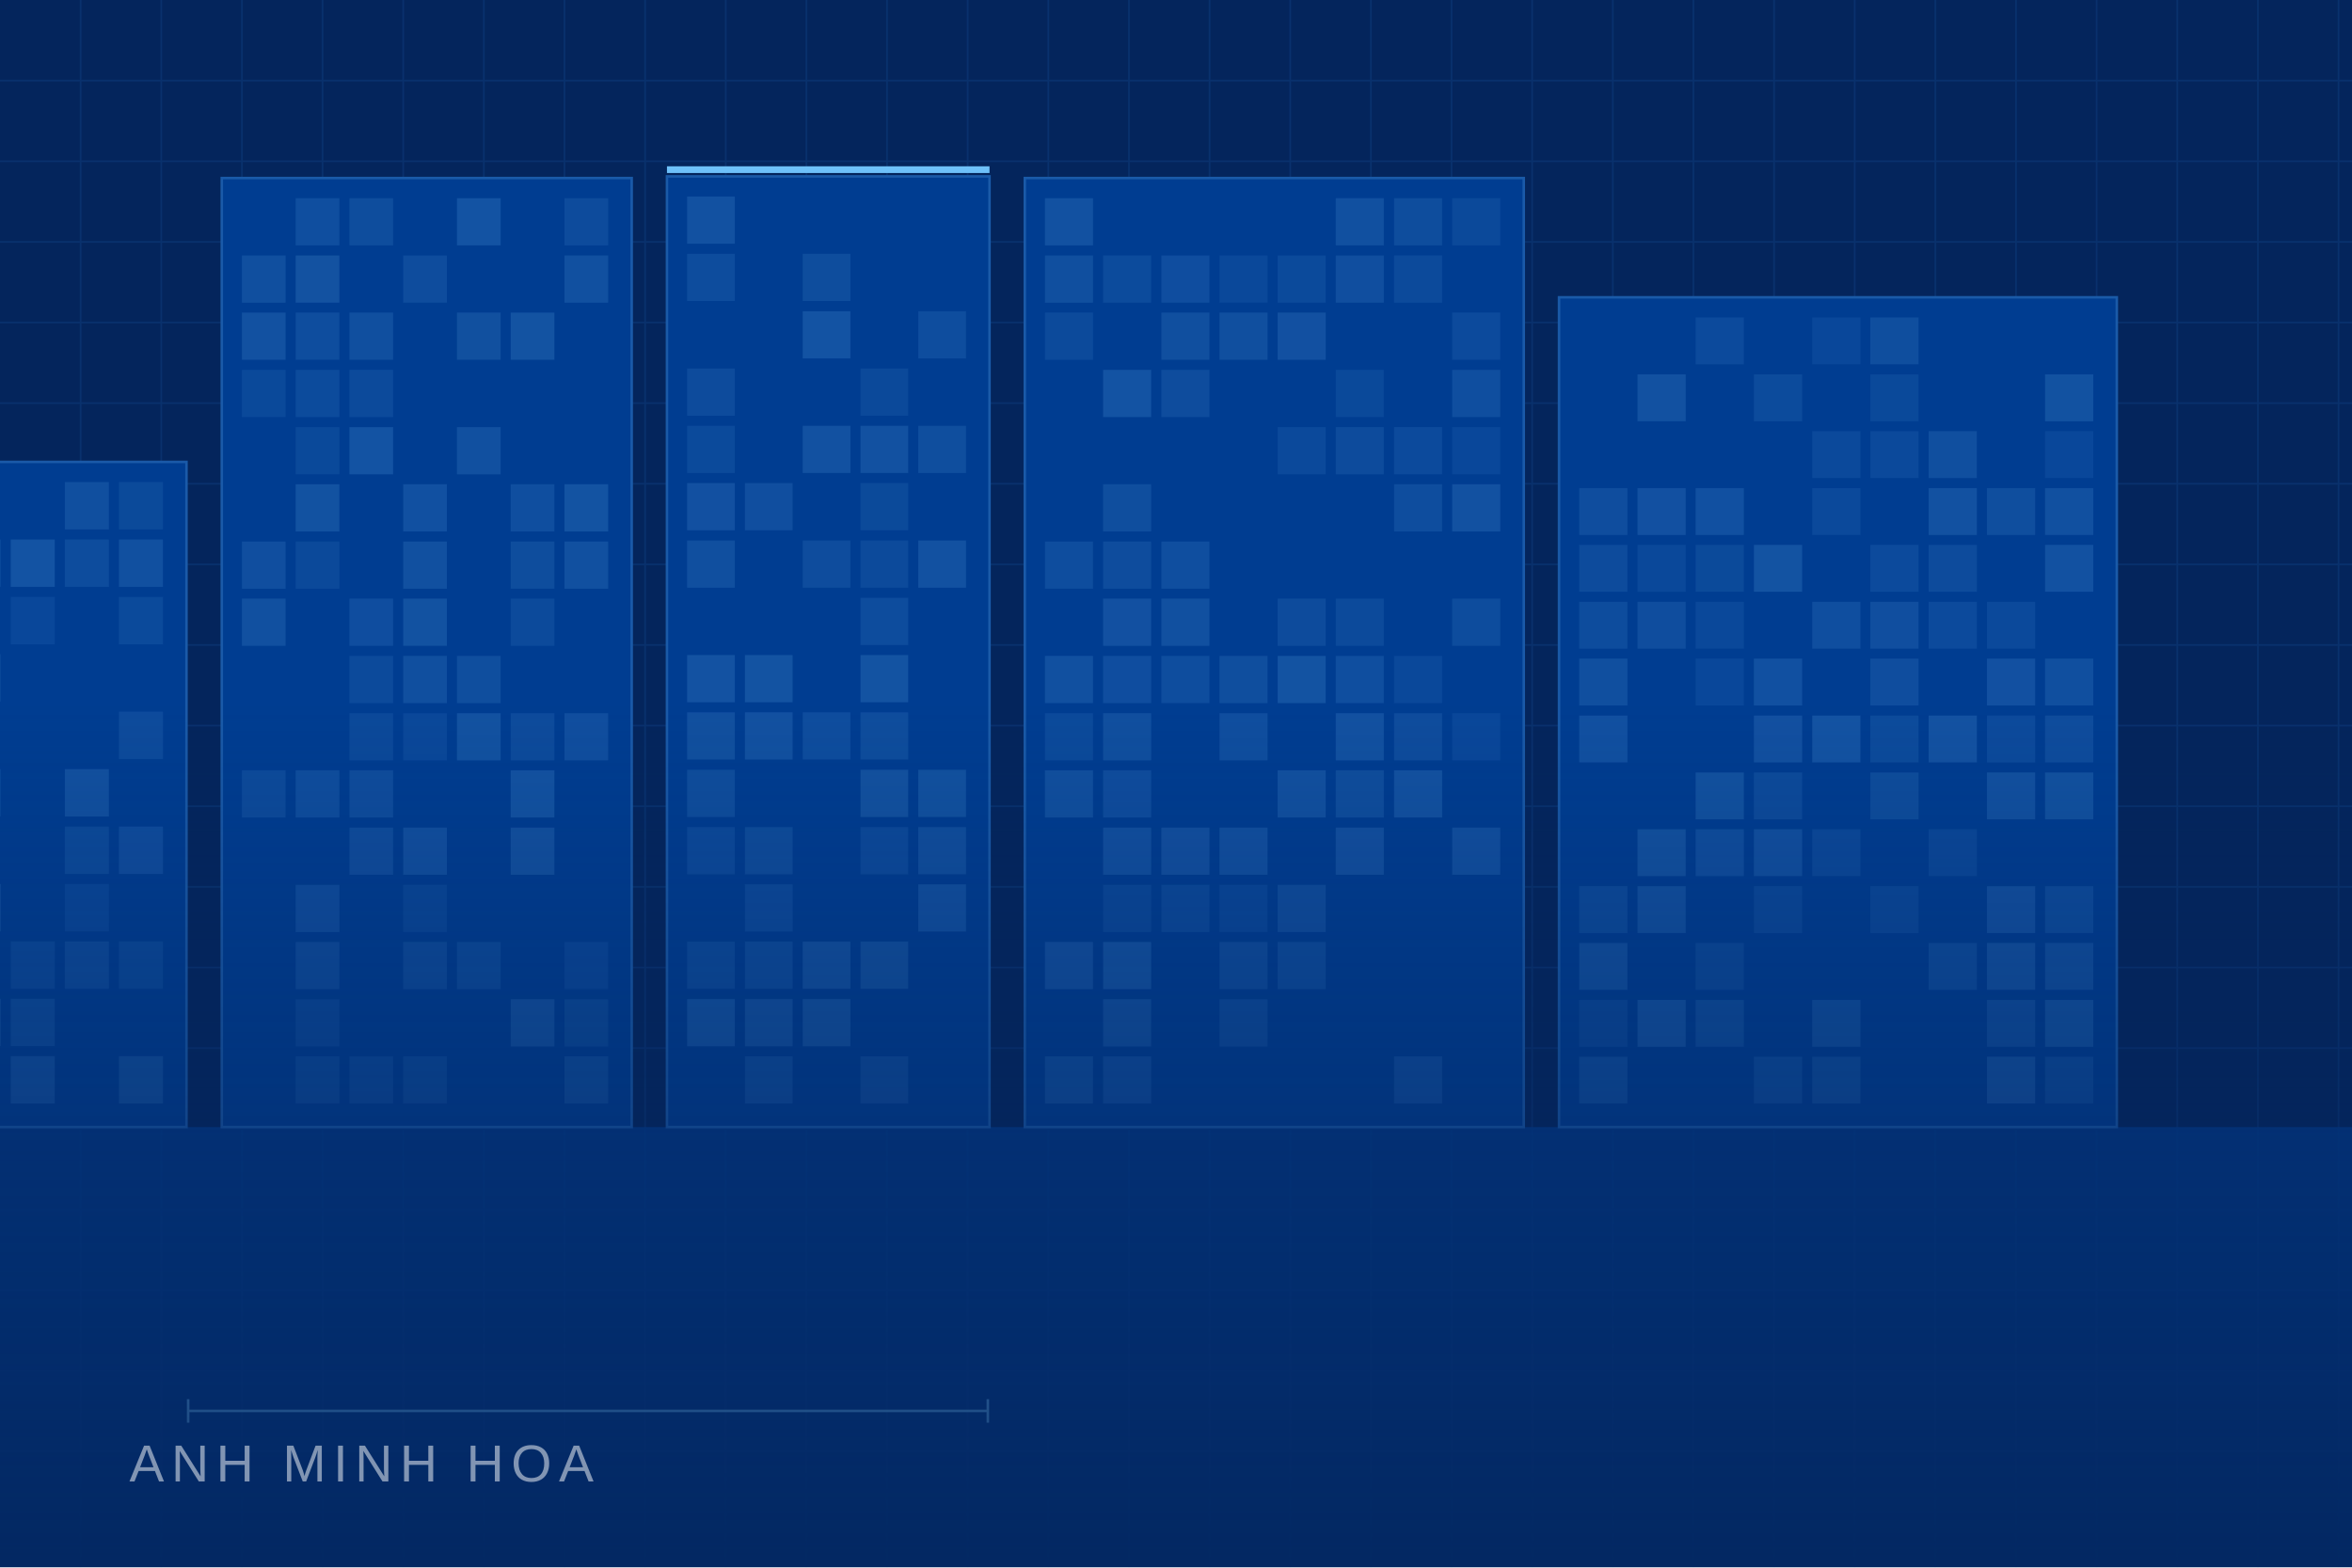
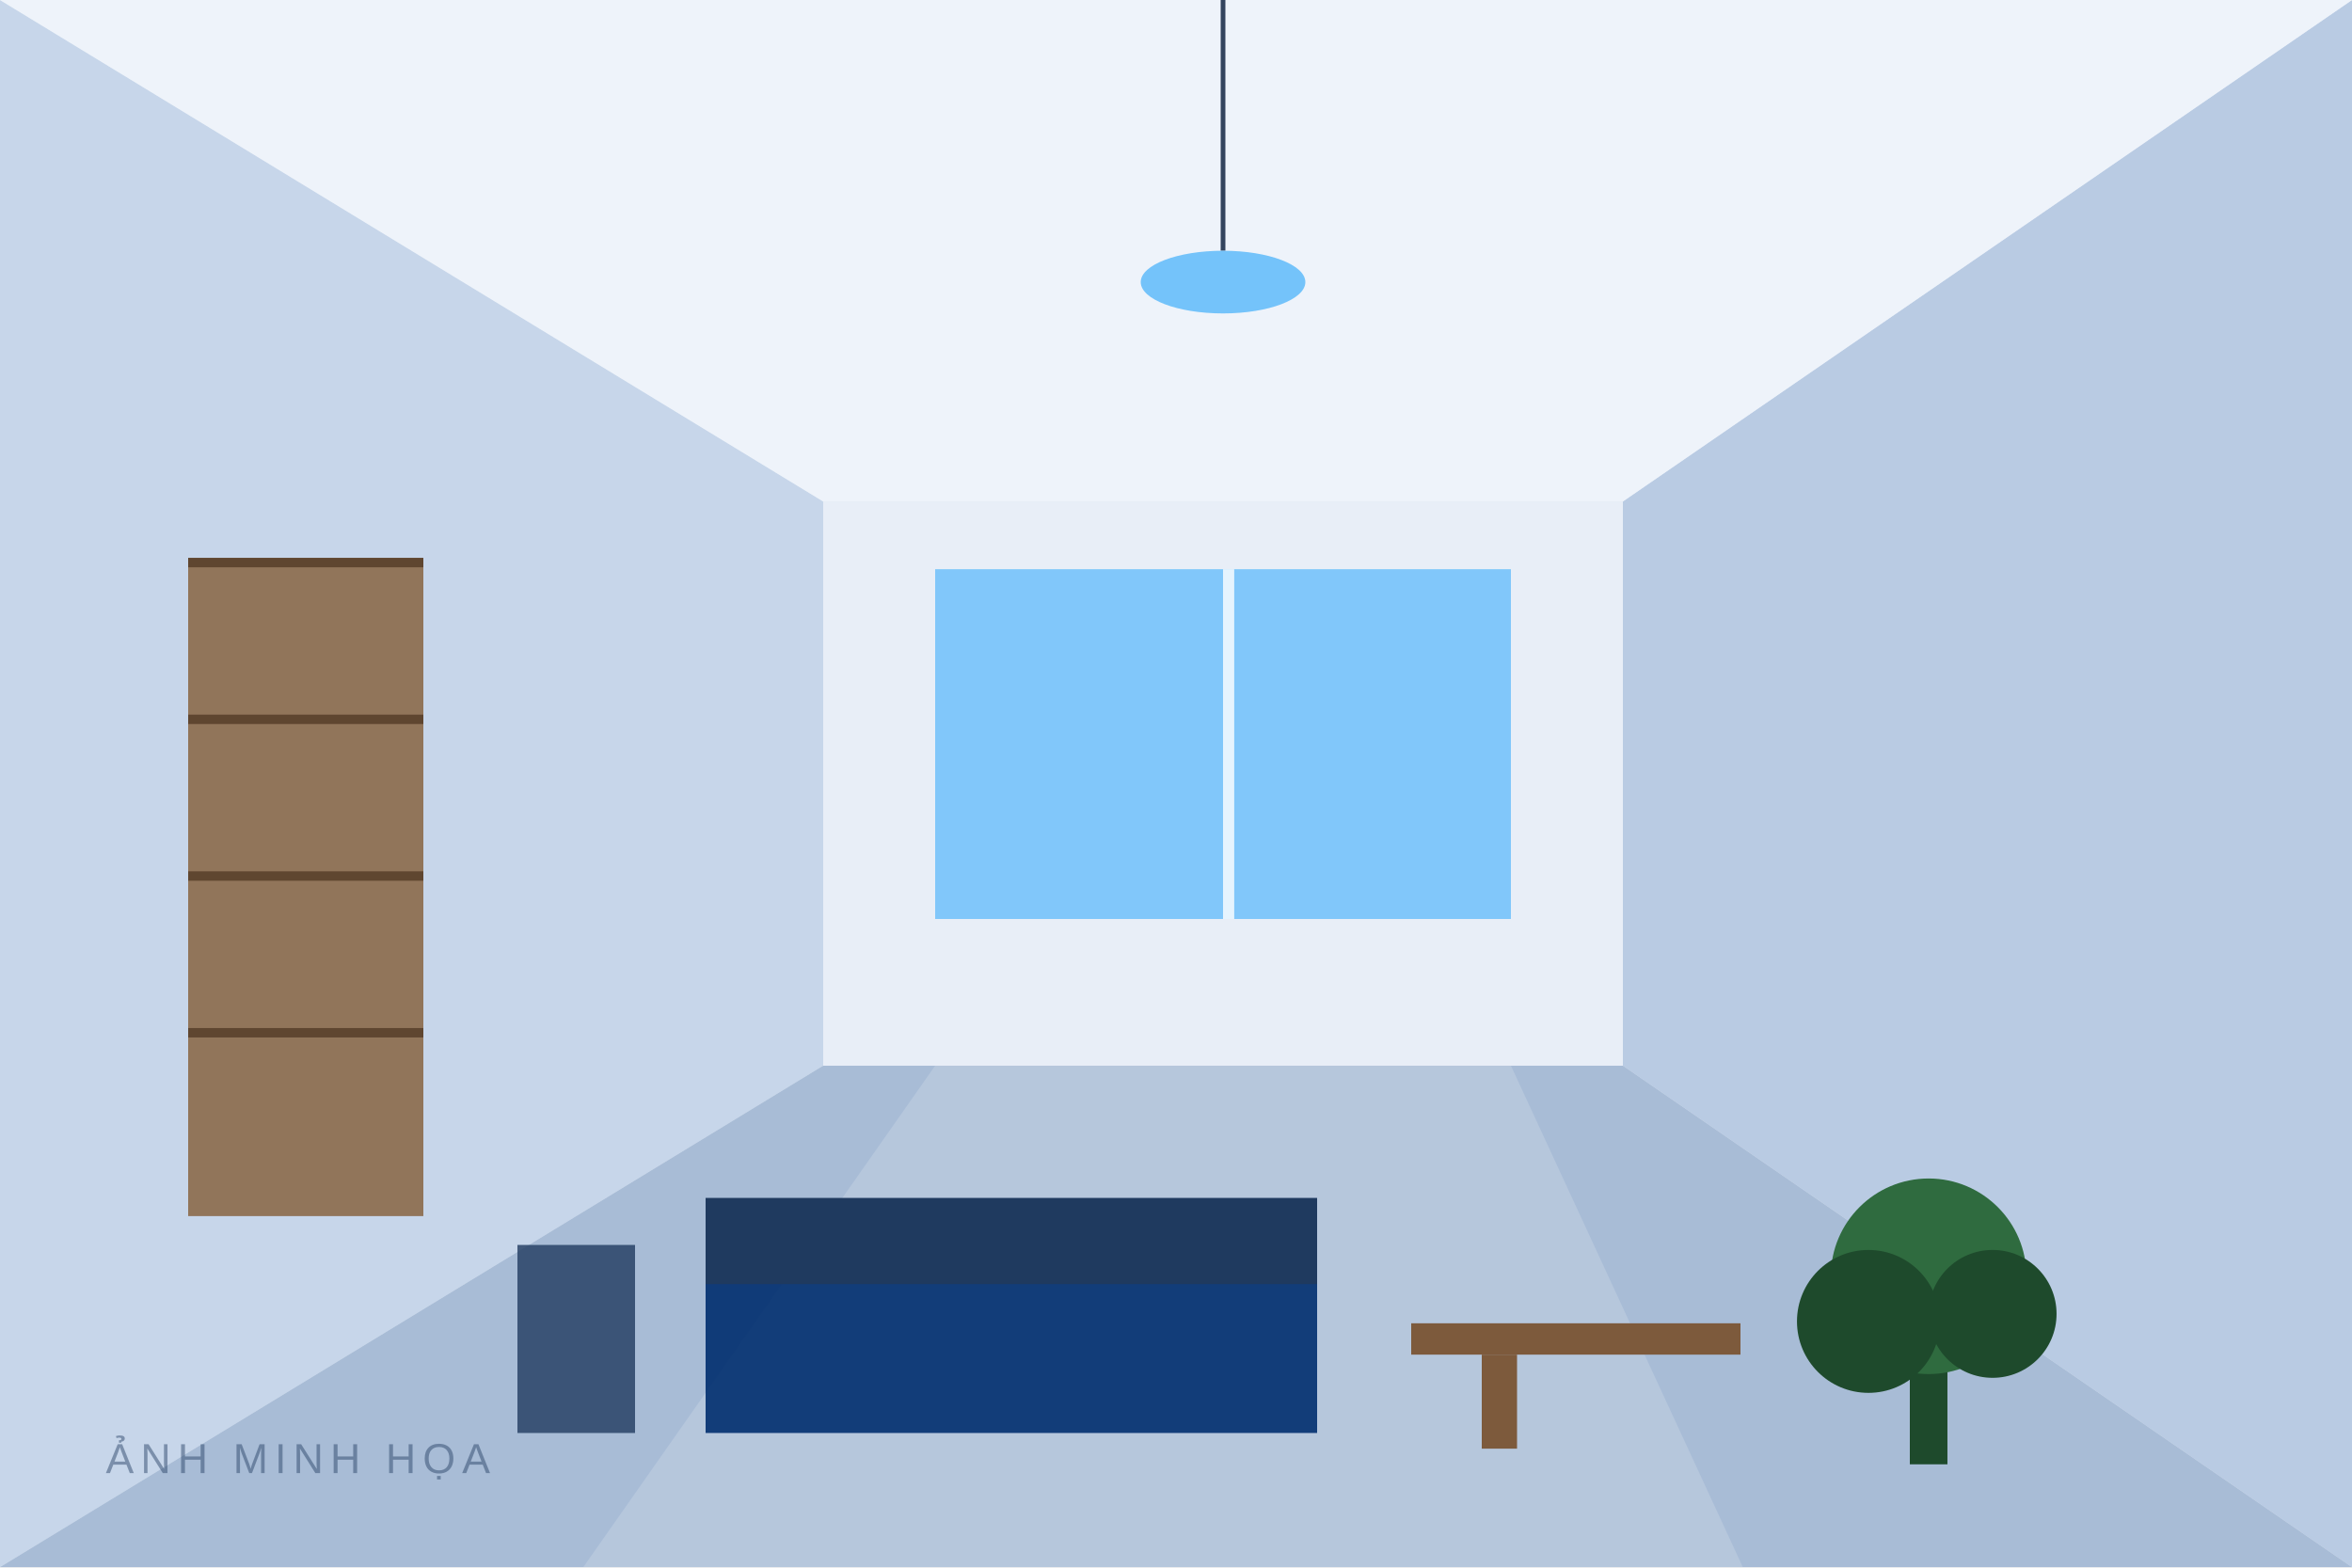
<svg xmlns="http://www.w3.org/2000/svg" viewBox="0 0 1400 933" width="1400" height="933" role="img" aria-label="Ảnh minh họa công trình">
-   <rect width="1400" height="933" fill="#04255c" />
-   <g stroke="#1a5aa8" stroke-width="1" opacity="0.22">
-     <line x1="48" y1="0" x2="48" y2="933" />
-     <line x1="96" y1="0" x2="96" y2="933" />
-     <line x1="144" y1="0" x2="144" y2="933" />
-     <line x1="192" y1="0" x2="192" y2="933" />
-     <line x1="240" y1="0" x2="240" y2="933" />
-     <line x1="288" y1="0" x2="288" y2="933" />
-     <line x1="336" y1="0" x2="336" y2="933" />
-     <line x1="384" y1="0" x2="384" y2="933" />
-     <line x1="432" y1="0" x2="432" y2="933" />
-     <line x1="480" y1="0" x2="480" y2="933" />
-     <line x1="528" y1="0" x2="528" y2="933" />
-     <line x1="576" y1="0" x2="576" y2="933" />
-     <line x1="624" y1="0" x2="624" y2="933" />
-     <line x1="672" y1="0" x2="672" y2="933" />
-     <line x1="720" y1="0" x2="720" y2="933" />
-     <line x1="768" y1="0" x2="768" y2="933" />
-     <line x1="816" y1="0" x2="816" y2="933" />
-     <line x1="864" y1="0" x2="864" y2="933" />
-     <line x1="912" y1="0" x2="912" y2="933" />
-     <line x1="960" y1="0" x2="960" y2="933" />
-     <line x1="1008" y1="0" x2="1008" y2="933" />
-     <line x1="1056" y1="0" x2="1056" y2="933" />
-     <line x1="1104" y1="0" x2="1104" y2="933" />
-     <line x1="1152" y1="0" x2="1152" y2="933" />
-     <line x1="1200" y1="0" x2="1200" y2="933" />
-     <line x1="1248" y1="0" x2="1248" y2="933" />
-     <line x1="1296" y1="0" x2="1296" y2="933" />
-     <line x1="1344" y1="0" x2="1344" y2="933" />
-     <line x1="1392" y1="0" x2="1392" y2="933" />
-     <line x1="0" y1="48" x2="1400" y2="48" />
-     <line x1="0" y1="96" x2="1400" y2="96" />
-     <line x1="0" y1="144" x2="1400" y2="144" />
-     <line x1="0" y1="192" x2="1400" y2="192" />
-     <line x1="0" y1="240" x2="1400" y2="240" />
-     <line x1="0" y1="288" x2="1400" y2="288" />
-     <line x1="0" y1="336" x2="1400" y2="336" />
-     <line x1="0" y1="384" x2="1400" y2="384" />
-     <line x1="0" y1="432" x2="1400" y2="432" />
-     <line x1="0" y1="480" x2="1400" y2="480" />
-     <line x1="0" y1="528" x2="1400" y2="528" />
-     <line x1="0" y1="576" x2="1400" y2="576" />
-     <line x1="0" y1="624" x2="1400" y2="624" />
-     <line x1="0" y1="672" x2="1400" y2="672" />
-     <line x1="0" y1="720" x2="1400" y2="720" />
-     <line x1="0" y1="768" x2="1400" y2="768" />
-     <line x1="0" y1="816" x2="1400" y2="816" />
-     <line x1="0" y1="864" x2="1400" y2="864" />
-     <line x1="0" y1="912" x2="1400" y2="912" />
-   </g>
-   <rect x="0" y="671" width="1400" height="262" fill="#003d91" opacity="0.75" />
-   <rect x="-70" y="275" width="181" height="396" fill="#003d91" stroke="#1a5aa8" stroke-width="1.5" />
-   <rect x="-58.0" y="287.0" width="26.2" height="28.2" fill="#1a5aa8" opacity="0.63" />
-   <rect x="-58.0" y="321.2" width="26.2" height="28.2" fill="#1a5aa8" opacity="0.57" />
-   <rect x="-58.0" y="389.5" width="26.2" height="28.2" fill="#1a5aa8" opacity="0.36" />
-   <rect x="-58.0" y="423.7" width="26.2" height="28.2" fill="#1a5aa8" opacity="0.74" />
-   <rect x="-25.8" y="321.2" width="26.2" height="28.2" fill="#1a5aa8" opacity="0.44" />
-   <rect x="-25.8" y="389.5" width="26.2" height="28.2" fill="#1a5aa8" opacity="0.40" />
-   <rect x="-25.8" y="457.9" width="26.2" height="28.2" fill="#1a5aa8" opacity="0.44" />
-   <rect x="-25.8" y="526.3" width="26.2" height="28.2" fill="#1a5aa8" opacity="0.64" />
-   <rect x="-25.8" y="594.6" width="26.2" height="28.2" fill="#1a5aa8" opacity="0.61" />
-   <rect x="6.4" y="321.2" width="26.2" height="28.2" fill="#1a5aa8" opacity="0.74" />
-   <rect x="6.4" y="355.4" width="26.2" height="28.2" fill="#1a5aa8" opacity="0.36" />
-   <rect x="6.4" y="560.5" width="26.2" height="28.2" fill="#1a5aa8" opacity="0.41" />
-   <rect x="6.4" y="594.6" width="26.2" height="28.2" fill="#1a5aa8" opacity="0.51" />
-   <rect x="6.4" y="628.8" width="26.2" height="28.2" fill="#1a5aa8" opacity="0.67" />
-   <rect x="38.6" y="287.0" width="26.2" height="28.2" fill="#1a5aa8" opacity="0.62" />
-   <rect x="38.6" y="321.2" width="26.2" height="28.2" fill="#1a5aa8" opacity="0.51" />
-   <rect x="38.6" y="457.9" width="26.2" height="28.2" fill="#1a5aa8" opacity="0.69" />
-   <rect x="38.6" y="492.1" width="26.2" height="28.2" fill="#1a5aa8" opacity="0.48" />
-   <rect x="38.6" y="526.3" width="26.2" height="28.2" fill="#1a5aa8" opacity="0.36" />
-   <rect x="38.6" y="560.5" width="26.2" height="28.2" fill="#1a5aa8" opacity="0.49" />
-   <rect x="70.8" y="287.0" width="26.2" height="28.2" fill="#1a5aa8" opacity="0.43" />
-   <rect x="70.8" y="321.2" width="26.2" height="28.2" fill="#1a5aa8" opacity="0.65" />
-   <rect x="70.8" y="355.4" width="26.2" height="28.2" fill="#1a5aa8" opacity="0.44" />
-   <rect x="70.8" y="423.7" width="26.2" height="28.2" fill="#1a5aa8" opacity="0.49" />
-   <rect x="70.8" y="492.1" width="26.2" height="28.2" fill="#1a5aa8" opacity="0.57" />
-   <rect x="70.8" y="560.5" width="26.2" height="28.2" fill="#1a5aa8" opacity="0.40" />
-   <rect x="70.8" y="628.8" width="26.2" height="28.2" fill="#1a5aa8" opacity="0.64" />
-   <rect x="132" y="106" width="244" height="565" fill="#003d91" stroke="#1a5aa8" stroke-width="1.5" />
-   <rect x="144.0" y="152.1" width="26.0" height="28.1" fill="#1a5aa8" opacity="0.63" />
-   <rect x="144.0" y="186.1" width="26.0" height="28.1" fill="#1a5aa8" opacity="0.69" />
-   <rect x="144.0" y="220.2" width="26.0" height="28.1" fill="#1a5aa8" opacity="0.40" />
-   <rect x="144.0" y="322.4" width="26.0" height="28.1" fill="#1a5aa8" opacity="0.60" />
-   <rect x="144.0" y="356.4" width="26.0" height="28.1" fill="#1a5aa8" opacity="0.65" />
-   <rect x="144.0" y="458.6" width="26.0" height="28.1" fill="#1a5aa8" opacity="0.49" />
-   <rect x="176.0" y="118.0" width="26.0" height="28.1" fill="#1a5aa8" opacity="0.58" />
-   <rect x="176.0" y="152.1" width="26.0" height="28.1" fill="#1a5aa8" opacity="0.72" />
-   <rect x="176.0" y="186.1" width="26.0" height="28.1" fill="#1a5aa8" opacity="0.54" />
-   <rect x="176.0" y="220.2" width="26.0" height="28.1" fill="#1a5aa8" opacity="0.48" />
-   <rect x="176.0" y="254.3" width="26.0" height="28.1" fill="#1a5aa8" opacity="0.40" />
-   <rect x="176.0" y="288.3" width="26.0" height="28.1" fill="#1a5aa8" opacity="0.71" />
-   <rect x="176.0" y="322.4" width="26.0" height="28.1" fill="#1a5aa8" opacity="0.42" />
-   <rect x="176.0" y="458.6" width="26.0" height="28.1" fill="#1a5aa8" opacity="0.58" />
-   <rect x="176.0" y="526.8" width="26.0" height="28.1" fill="#1a5aa8" opacity="0.57" />
-   <rect x="176.0" y="560.8" width="26.0" height="28.1" fill="#1a5aa8" opacity="0.52" />
-   <rect x="176.0" y="594.9" width="26.0" height="28.1" fill="#1a5aa8" opacity="0.38" />
-   <rect x="176.0" y="628.9" width="26.0" height="28.1" fill="#1a5aa8" opacity="0.44" />
-   <rect x="208.0" y="118.0" width="26.0" height="28.1" fill="#1a5aa8" opacity="0.53" />
-   <rect x="208.0" y="186.1" width="26.0" height="28.1" fill="#1a5aa8" opacity="0.62" />
-   <rect x="208.0" y="220.2" width="26.0" height="28.1" fill="#1a5aa8" opacity="0.46" />
-   <rect x="208.0" y="254.3" width="26.0" height="28.1" fill="#1a5aa8" opacity="0.74" />
-   <rect x="208.0" y="356.4" width="26.0" height="28.1" fill="#1a5aa8" opacity="0.57" />
-   <rect x="208.0" y="390.5" width="26.0" height="28.1" fill="#1a5aa8" opacity="0.46" />
-   <rect x="208.0" y="424.6" width="26.0" height="28.1" fill="#1a5aa8" opacity="0.42" />
-   <rect x="208.0" y="458.6" width="26.0" height="28.1" fill="#1a5aa8" opacity="0.56" />
-   <rect x="208.0" y="492.7" width="26.0" height="28.1" fill="#1a5aa8" opacity="0.56" />
-   <rect x="208.0" y="628.9" width="26.0" height="28.1" fill="#1a5aa8" opacity="0.41" />
-   <rect x="240.0" y="152.1" width="26.0" height="28.1" fill="#1a5aa8" opacity="0.52" />
-   <rect x="240.0" y="288.3" width="26.0" height="28.1" fill="#1a5aa8" opacity="0.67" />
-   <rect x="240.0" y="322.4" width="26.0" height="28.1" fill="#1a5aa8" opacity="0.65" />
-   <rect x="240.0" y="356.4" width="26.0" height="28.1" fill="#1a5aa8" opacity="0.71" />
-   <rect x="240.0" y="390.5" width="26.0" height="28.1" fill="#1a5aa8" opacity="0.63" />
-   <rect x="240.0" y="424.6" width="26.0" height="28.1" fill="#1a5aa8" opacity="0.37" />
-   <rect x="240.0" y="492.7" width="26.0" height="28.1" fill="#1a5aa8" opacity="0.67" />
-   <rect x="240.0" y="526.8" width="26.0" height="28.1" fill="#1a5aa8" opacity="0.35" />
-   <rect x="240.0" y="560.8" width="26.0" height="28.1" fill="#1a5aa8" opacity="0.50" />
-   <rect x="240.0" y="628.9" width="26.0" height="28.1" fill="#1a5aa8" opacity="0.44" />
-   <rect x="272.0" y="118.0" width="26.0" height="28.1" fill="#1a5aa8" opacity="0.74" />
-   <rect x="272.0" y="186.1" width="26.0" height="28.1" fill="#1a5aa8" opacity="0.64" />
-   <rect x="272.0" y="254.3" width="26.0" height="28.1" fill="#1a5aa8" opacity="0.66" />
-   <rect x="272.0" y="390.5" width="26.0" height="28.1" fill="#1a5aa8" opacity="0.59" />
-   <rect x="272.0" y="424.6" width="26.0" height="28.1" fill="#1a5aa8" opacity="0.71" />
-   <rect x="272.0" y="560.8" width="26.0" height="28.1" fill="#1a5aa8" opacity="0.48" />
-   <rect x="304.0" y="186.1" width="26.0" height="28.1" fill="#1a5aa8" opacity="0.73" />
-   <rect x="304.0" y="288.3" width="26.0" height="28.1" fill="#1a5aa8" opacity="0.58" />
-   <rect x="304.0" y="322.4" width="26.0" height="28.1" fill="#1a5aa8" opacity="0.53" />
-   <rect x="304.0" y="356.4" width="26.0" height="28.1" fill="#1a5aa8" opacity="0.46" />
-   <rect x="304.0" y="424.6" width="26.0" height="28.1" fill="#1a5aa8" opacity="0.49" />
-   <rect x="304.0" y="458.6" width="26.0" height="28.1" fill="#1a5aa8" opacity="0.74" />
-   <rect x="304.0" y="492.7" width="26.0" height="28.1" fill="#1a5aa8" opacity="0.70" />
-   <rect x="304.0" y="594.9" width="26.0" height="28.1" fill="#1a5aa8" opacity="0.70" />
-   <rect x="336.0" y="118.0" width="26.0" height="28.1" fill="#1a5aa8" opacity="0.50" />
-   <rect x="336.0" y="152.1" width="26.0" height="28.1" fill="#1a5aa8" opacity="0.66" />
-   <rect x="336.0" y="288.3" width="26.0" height="28.1" fill="#1a5aa8" opacity="0.73" />
-   <rect x="336.0" y="322.4" width="26.0" height="28.1" fill="#1a5aa8" opacity="0.66" />
-   <rect x="336.0" y="424.6" width="26.0" height="28.1" fill="#1a5aa8" opacity="0.60" />
-   <rect x="336.0" y="560.8" width="26.0" height="28.1" fill="#1a5aa8" opacity="0.36" />
-   <rect x="336.0" y="594.9" width="26.0" height="28.1" fill="#1a5aa8" opacity="0.43" />
-   <rect x="336.0" y="628.9" width="26.0" height="28.1" fill="#1a5aa8" opacity="0.53" />
-   <rect x="397" y="105" width="192" height="566" fill="#003d91" stroke="#1a5aa8" stroke-width="1.5" />
-   <rect x="409.0" y="117.0" width="28.4" height="28.1" fill="#1a5aa8" opacity="0.69" />
-   <rect x="409.0" y="151.1" width="28.4" height="28.1" fill="#1a5aa8" opacity="0.51" />
-   <rect x="409.0" y="219.4" width="28.4" height="28.1" fill="#1a5aa8" opacity="0.50" />
-   <rect x="409.0" y="253.5" width="28.4" height="28.1" fill="#1a5aa8" opacity="0.44" />
-   <rect x="409.0" y="287.6" width="28.4" height="28.1" fill="#1a5aa8" opacity="0.68" />
-   <rect x="409.0" y="321.8" width="28.4" height="28.1" fill="#1a5aa8" opacity="0.62" />
-   <rect x="409.0" y="390.0" width="28.4" height="28.1" fill="#1a5aa8" opacity="0.75" />
-   <rect x="409.0" y="424.1" width="28.4" height="28.1" fill="#1a5aa8" opacity="0.64" />
-   <rect x="409.0" y="458.3" width="28.4" height="28.1" fill="#1a5aa8" opacity="0.59" />
-   <rect x="409.0" y="492.4" width="28.4" height="28.1" fill="#1a5aa8" opacity="0.47" />
-   <rect x="409.0" y="560.6" width="28.4" height="28.1" fill="#1a5aa8" opacity="0.48" />
-   <rect x="409.0" y="594.8" width="28.4" height="28.1" fill="#1a5aa8" opacity="0.74" />
-   <rect x="443.4" y="287.6" width="28.4" height="28.1" fill="#1a5aa8" opacity="0.60" />
-   <rect x="443.4" y="390.0" width="28.4" height="28.1" fill="#1a5aa8" opacity="0.73" />
-   <rect x="443.4" y="424.1" width="28.4" height="28.1" fill="#1a5aa8" opacity="0.70" />
-   <rect x="443.4" y="492.4" width="28.4" height="28.1" fill="#1a5aa8" opacity="0.55" />
-   <rect x="443.4" y="526.5" width="28.4" height="28.1" fill="#1a5aa8" opacity="0.47" />
-   <rect x="443.4" y="560.6" width="28.4" height="28.1" fill="#1a5aa8" opacity="0.51" />
-   <rect x="443.4" y="594.8" width="28.4" height="28.1" fill="#1a5aa8" opacity="0.69" />
-   <rect x="443.4" y="628.9" width="28.4" height="28.1" fill="#1a5aa8" opacity="0.54" />
-   <rect x="477.8" y="151.1" width="28.4" height="28.1" fill="#1a5aa8" opacity="0.55" />
-   <rect x="477.8" y="185.3" width="28.4" height="28.1" fill="#1a5aa8" opacity="0.74" />
-   <rect x="477.8" y="253.5" width="28.4" height="28.1" fill="#1a5aa8" opacity="0.69" />
-   <rect x="477.8" y="321.8" width="28.4" height="28.1" fill="#1a5aa8" opacity="0.52" />
-   <rect x="477.8" y="424.1" width="28.4" height="28.1" fill="#1a5aa8" opacity="0.54" />
-   <rect x="477.8" y="560.6" width="28.4" height="28.1" fill="#1a5aa8" opacity="0.70" />
-   <rect x="477.8" y="594.8" width="28.4" height="28.1" fill="#1a5aa8" opacity="0.72" />
-   <rect x="512.2" y="219.4" width="28.4" height="28.1" fill="#1a5aa8" opacity="0.42" />
-   <rect x="512.2" y="253.5" width="28.4" height="28.1" fill="#1a5aa8" opacity="0.69" />
-   <rect x="512.2" y="287.6" width="28.4" height="28.1" fill="#1a5aa8" opacity="0.43" />
-   <rect x="512.2" y="321.8" width="28.4" height="28.1" fill="#1a5aa8" opacity="0.46" />
-   <rect x="512.2" y="355.9" width="28.4" height="28.1" fill="#1a5aa8" opacity="0.51" />
-   <rect x="512.2" y="390.0" width="28.4" height="28.1" fill="#1a5aa8" opacity="0.73" />
-   <rect x="512.2" y="424.1" width="28.4" height="28.1" fill="#1a5aa8" opacity="0.53" />
-   <rect x="512.2" y="458.3" width="28.4" height="28.1" fill="#1a5aa8" opacity="0.72" />
-   <rect x="512.2" y="492.4" width="28.4" height="28.1" fill="#1a5aa8" opacity="0.47" />
-   <rect x="512.2" y="560.6" width="28.4" height="28.1" fill="#1a5aa8" opacity="0.64" />
-   <rect x="512.2" y="628.9" width="28.4" height="28.1" fill="#1a5aa8" opacity="0.52" />
-   <rect x="546.6" y="185.3" width="28.4" height="28.1" fill="#1a5aa8" opacity="0.54" />
-   <rect x="546.6" y="253.5" width="28.4" height="28.1" fill="#1a5aa8" opacity="0.59" />
-   <rect x="546.6" y="321.8" width="28.4" height="28.1" fill="#1a5aa8" opacity="0.70" />
-   <rect x="546.6" y="458.3" width="28.4" height="28.1" fill="#1a5aa8" opacity="0.71" />
-   <rect x="546.6" y="492.4" width="28.4" height="28.1" fill="#1a5aa8" opacity="0.63" />
-   <rect x="546.6" y="526.5" width="28.4" height="28.1" fill="#1a5aa8" opacity="0.67" />
-   <rect x="397" y="99" width="192" height="4" fill="#6ec1fa" />
-   <rect x="610" y="106" width="297" height="565" fill="#003d91" stroke="#1a5aa8" stroke-width="1.5" />
-   <rect x="622.0" y="118.0" width="28.6" height="28.1" fill="#1a5aa8" opacity="0.70" />
-   <rect x="622.0" y="152.1" width="28.6" height="28.1" fill="#1a5aa8" opacity="0.63" />
-   <rect x="622.0" y="186.1" width="28.6" height="28.1" fill="#1a5aa8" opacity="0.46" />
-   <rect x="622.0" y="322.4" width="28.6" height="28.1" fill="#1a5aa8" opacity="0.54" />
-   <rect x="622.0" y="390.5" width="28.6" height="28.1" fill="#1a5aa8" opacity="0.65" />
-   <rect x="622.0" y="424.6" width="28.6" height="28.1" fill="#1a5aa8" opacity="0.44" />
-   <rect x="622.0" y="458.6" width="28.6" height="28.1" fill="#1a5aa8" opacity="0.66" />
-   <rect x="622.0" y="560.8" width="28.6" height="28.1" fill="#1a5aa8" opacity="0.68" />
-   <rect x="622.0" y="628.9" width="28.6" height="28.1" fill="#1a5aa8" opacity="0.61" />
-   <rect x="656.6" y="152.1" width="28.6" height="28.1" fill="#1a5aa8" opacity="0.48" />
-   <rect x="656.6" y="220.2" width="28.6" height="28.1" fill="#1a5aa8" opacity="0.74" />
-   <rect x="656.6" y="288.3" width="28.6" height="28.1" fill="#1a5aa8" opacity="0.59" />
-   <rect x="656.6" y="322.4" width="28.6" height="28.1" fill="#1a5aa8" opacity="0.52" />
-   <rect x="656.6" y="356.4" width="28.6" height="28.1" fill="#1a5aa8" opacity="0.68" />
-   <rect x="656.6" y="390.5" width="28.6" height="28.1" fill="#1a5aa8" opacity="0.57" />
-   <rect x="656.6" y="424.6" width="28.6" height="28.1" fill="#1a5aa8" opacity="0.63" />
-   <rect x="656.6" y="458.6" width="28.6" height="28.1" fill="#1a5aa8" opacity="0.57" />
-   <rect x="656.6" y="492.7" width="28.6" height="28.1" fill="#1a5aa8" opacity="0.67" />
-   <rect x="656.6" y="526.8" width="28.6" height="28.1" fill="#1a5aa8" opacity="0.38" />
-   <rect x="656.6" y="560.8" width="28.6" height="28.1" fill="#1a5aa8" opacity="0.74" />
-   <rect x="656.6" y="594.9" width="28.6" height="28.1" fill="#1a5aa8" opacity="0.65" />
-   <rect x="656.6" y="628.9" width="28.6" height="28.1" fill="#1a5aa8" opacity="0.57" />
-   <rect x="691.3" y="152.1" width="28.6" height="28.1" fill="#1a5aa8" opacity="0.57" />
-   <rect x="691.3" y="186.1" width="28.6" height="28.1" fill="#1a5aa8" opacity="0.61" />
-   <rect x="691.3" y="220.2" width="28.6" height="28.1" fill="#1a5aa8" opacity="0.52" />
-   <rect x="691.3" y="322.4" width="28.6" height="28.1" fill="#1a5aa8" opacity="0.58" />
-   <rect x="691.3" y="356.4" width="28.6" height="28.1" fill="#1a5aa8" opacity="0.66" />
-   <rect x="691.3" y="390.5" width="28.6" height="28.1" fill="#1a5aa8" opacity="0.54" />
-   <rect x="691.3" y="492.7" width="28.6" height="28.1" fill="#1a5aa8" opacity="0.68" />
-   <rect x="691.3" y="526.8" width="28.6" height="28.1" fill="#1a5aa8" opacity="0.41" />
-   <rect x="725.9" y="152.1" width="28.6" height="28.1" fill="#1a5aa8" opacity="0.37" />
-   <rect x="725.9" y="186.1" width="28.6" height="28.1" fill="#1a5aa8" opacity="0.61" />
-   <rect x="725.9" y="390.5" width="28.6" height="28.1" fill="#1a5aa8" opacity="0.59" />
-   <rect x="725.9" y="424.6" width="28.6" height="28.1" fill="#1a5aa8" opacity="0.58" />
-   <rect x="725.9" y="492.7" width="28.6" height="28.1" fill="#1a5aa8" opacity="0.67" />
-   <rect x="725.9" y="526.8" width="28.6" height="28.1" fill="#1a5aa8" opacity="0.36" />
-   <rect x="725.9" y="560.8" width="28.6" height="28.1" fill="#1a5aa8" opacity="0.52" />
-   <rect x="725.9" y="594.9" width="28.6" height="28.1" fill="#1a5aa8" opacity="0.50" />
-   <rect x="760.5" y="152.1" width="28.6" height="28.1" fill="#1a5aa8" opacity="0.44" />
-   <rect x="760.5" y="186.1" width="28.6" height="28.1" fill="#1a5aa8" opacity="0.68" />
-   <rect x="760.5" y="254.3" width="28.6" height="28.1" fill="#1a5aa8" opacity="0.41" />
-   <rect x="760.5" y="356.4" width="28.6" height="28.1" fill="#1a5aa8" opacity="0.50" />
-   <rect x="760.5" y="390.5" width="28.6" height="28.1" fill="#1a5aa8" opacity="0.73" />
-   <rect x="760.5" y="458.6" width="28.6" height="28.1" fill="#1a5aa8" opacity="0.70" />
-   <rect x="760.5" y="526.8" width="28.6" height="28.1" fill="#1a5aa8" opacity="0.56" />
-   <rect x="760.5" y="560.8" width="28.6" height="28.1" fill="#1a5aa8" opacity="0.51" />
-   <rect x="795.1" y="118.0" width="28.6" height="28.1" fill="#1a5aa8" opacity="0.66" />
-   <rect x="795.1" y="152.1" width="28.6" height="28.1" fill="#1a5aa8" opacity="0.60" />
-   <rect x="795.1" y="220.2" width="28.6" height="28.1" fill="#1a5aa8" opacity="0.40" />
-   <rect x="795.1" y="254.3" width="28.6" height="28.1" fill="#1a5aa8" opacity="0.49" />
-   <rect x="795.1" y="356.4" width="28.6" height="28.1" fill="#1a5aa8" opacity="0.46" />
-   <rect x="795.1" y="390.5" width="28.6" height="28.1" fill="#1a5aa8" opacity="0.58" />
-   <rect x="795.1" y="424.6" width="28.6" height="28.1" fill="#1a5aa8" opacity="0.70" />
-   <rect x="795.1" y="458.6" width="28.6" height="28.1" fill="#1a5aa8" opacity="0.59" />
-   <rect x="795.1" y="492.7" width="28.6" height="28.1" fill="#1a5aa8" opacity="0.68" />
-   <rect x="829.8" y="118.0" width="28.6" height="28.1" fill="#1a5aa8" opacity="0.53" />
-   <rect x="829.8" y="152.1" width="28.6" height="28.1" fill="#1a5aa8" opacity="0.46" />
-   <rect x="829.8" y="254.3" width="28.6" height="28.1" fill="#1a5aa8" opacity="0.47" />
-   <rect x="829.8" y="288.3" width="28.6" height="28.1" fill="#1a5aa8" opacity="0.54" />
-   <rect x="829.8" y="390.5" width="28.6" height="28.1" fill="#1a5aa8" opacity="0.38" />
-   <rect x="829.8" y="424.6" width="28.6" height="28.1" fill="#1a5aa8" opacity="0.52" />
-   <rect x="829.8" y="458.6" width="28.6" height="28.1" fill="#1a5aa8" opacity="0.75" />
-   <rect x="829.8" y="628.9" width="28.6" height="28.1" fill="#1a5aa8" opacity="0.57" />
-   <rect x="864.4" y="118.0" width="28.6" height="28.1" fill="#1a5aa8" opacity="0.42" />
-   <rect x="864.4" y="186.1" width="28.6" height="28.1" fill="#1a5aa8" opacity="0.45" />
-   <rect x="864.4" y="220.2" width="28.6" height="28.1" fill="#1a5aa8" opacity="0.58" />
-   <rect x="864.4" y="254.3" width="28.6" height="28.1" fill="#1a5aa8" opacity="0.36" />
-   <rect x="864.4" y="288.3" width="28.6" height="28.1" fill="#1a5aa8" opacity="0.70" />
-   <rect x="864.4" y="356.4" width="28.6" height="28.1" fill="#1a5aa8" opacity="0.51" />
-   <rect x="864.4" y="424.6" width="28.6" height="28.1" fill="#1a5aa8" opacity="0.36" />
-   <rect x="864.4" y="492.7" width="28.6" height="28.1" fill="#1a5aa8" opacity="0.67" />
-   <rect x="928" y="177" width="332" height="494" fill="#003d91" stroke="#1a5aa8" stroke-width="1.5" />
-   <rect x="940.0" y="290.6" width="28.7" height="27.9" fill="#1a5aa8" opacity="0.56" />
-   <rect x="940.0" y="324.4" width="28.7" height="27.9" fill="#1a5aa8" opacity="0.49" />
-   <rect x="940.0" y="358.3" width="28.7" height="27.9" fill="#1a5aa8" opacity="0.51" />
-   <rect x="940.0" y="392.1" width="28.7" height="27.9" fill="#1a5aa8" opacity="0.62" />
-   <rect x="940.0" y="426.0" width="28.7" height="27.9" fill="#1a5aa8" opacity="0.67" />
-   <rect x="940.0" y="527.6" width="28.7" height="27.9" fill="#1a5aa8" opacity="0.48" />
-   <rect x="940.0" y="561.4" width="28.7" height="27.9" fill="#1a5aa8" opacity="0.65" />
-   <rect x="940.0" y="595.3" width="28.7" height="27.9" fill="#1a5aa8" opacity="0.38" />
-   <rect x="940.0" y="629.1" width="28.7" height="27.9" fill="#1a5aa8" opacity="0.58" />
-   <rect x="974.7" y="222.9" width="28.7" height="27.9" fill="#1a5aa8" opacity="0.70" />
-   <rect x="974.7" y="290.6" width="28.7" height="27.9" fill="#1a5aa8" opacity="0.68" />
-   <rect x="974.7" y="324.4" width="28.7" height="27.9" fill="#1a5aa8" opacity="0.38" />
-   <rect x="974.7" y="358.3" width="28.7" height="27.9" fill="#1a5aa8" opacity="0.56" />
-   <rect x="974.7" y="493.7" width="28.7" height="27.9" fill="#1a5aa8" opacity="0.71" />
-   <rect x="974.7" y="527.6" width="28.7" height="27.9" fill="#1a5aa8" opacity="0.66" />
-   <rect x="974.7" y="595.3" width="28.7" height="27.9" fill="#1a5aa8" opacity="0.75" />
-   <rect x="1009.3" y="189.0" width="28.7" height="27.9" fill="#1a5aa8" opacity="0.47" />
-   <rect x="1009.3" y="290.6" width="28.7" height="27.9" fill="#1a5aa8" opacity="0.67" />
-   <rect x="1009.3" y="324.4" width="28.7" height="27.9" fill="#1a5aa8" opacity="0.43" />
-   <rect x="1009.3" y="358.3" width="28.7" height="27.9" fill="#1a5aa8" opacity="0.38" />
-   <rect x="1009.3" y="392.1" width="28.7" height="27.9" fill="#1a5aa8" opacity="0.36" />
-   <rect x="1009.3" y="459.9" width="28.7" height="27.9" fill="#1a5aa8" opacity="0.71" />
-   <rect x="1009.3" y="493.7" width="28.7" height="27.9" fill="#1a5aa8" opacity="0.58" />
-   <rect x="1009.3" y="561.4" width="28.7" height="27.9" fill="#1a5aa8" opacity="0.42" />
-   <rect x="1009.3" y="595.3" width="28.7" height="27.9" fill="#1a5aa8" opacity="0.53" />
-   <rect x="1044.0" y="222.9" width="28.7" height="27.9" fill="#1a5aa8" opacity="0.48" />
-   <rect x="1044.0" y="324.4" width="28.7" height="27.9" fill="#1a5aa8" opacity="0.73" />
-   <rect x="1044.0" y="392.1" width="28.7" height="27.9" fill="#1a5aa8" opacity="0.67" />
-   <rect x="1044.0" y="426.0" width="28.7" height="27.9" fill="#1a5aa8" opacity="0.68" />
-   <rect x="1044.0" y="459.9" width="28.7" height="27.9" fill="#1a5aa8" opacity="0.50" />
-   <rect x="1044.0" y="493.7" width="28.7" height="27.9" fill="#1a5aa8" opacity="0.67" />
-   <rect x="1044.0" y="527.6" width="28.7" height="27.9" fill="#1a5aa8" opacity="0.38" />
-   <rect x="1044.0" y="629.1" width="28.7" height="27.9" fill="#1a5aa8" opacity="0.51" />
-   <rect x="1078.7" y="189.0" width="28.7" height="27.9" fill="#1a5aa8" opacity="0.36" />
-   <rect x="1078.7" y="256.7" width="28.7" height="27.9" fill="#1a5aa8" opacity="0.41" />
-   <rect x="1078.7" y="290.6" width="28.7" height="27.9" fill="#1a5aa8" opacity="0.41" />
-   <rect x="1078.7" y="358.3" width="28.7" height="27.9" fill="#1a5aa8" opacity="0.58" />
-   <rect x="1078.7" y="426.0" width="28.7" height="27.9" fill="#1a5aa8" opacity="0.74" />
-   <rect x="1078.7" y="493.7" width="28.7" height="27.9" fill="#1a5aa8" opacity="0.41" />
-   <rect x="1078.7" y="595.3" width="28.7" height="27.9" fill="#1a5aa8" opacity="0.63" />
-   <rect x="1078.7" y="629.1" width="28.7" height="27.9" fill="#1a5aa8" opacity="0.53" />
-   <rect x="1113.3" y="189.0" width="28.7" height="27.9" fill="#1a5aa8" opacity="0.59" />
-   <rect x="1113.3" y="222.9" width="28.7" height="27.9" fill="#1a5aa8" opacity="0.40" />
-   <rect x="1113.3" y="256.7" width="28.7" height="27.9" fill="#1a5aa8" opacity="0.41" />
-   <rect x="1113.3" y="324.4" width="28.7" height="27.9" fill="#1a5aa8" opacity="0.47" />
-   <rect x="1113.3" y="358.3" width="28.7" height="27.9" fill="#1a5aa8" opacity="0.60" />
-   <rect x="1113.3" y="392.1" width="28.7" height="27.9" fill="#1a5aa8" opacity="0.56" />
-   <rect x="1113.3" y="426.0" width="28.7" height="27.9" fill="#1a5aa8" opacity="0.48" />
-   <rect x="1113.3" y="459.9" width="28.7" height="27.9" fill="#1a5aa8" opacity="0.53" />
-   <rect x="1113.3" y="527.6" width="28.7" height="27.9" fill="#1a5aa8" opacity="0.38" />
-   <rect x="1148.0" y="256.7" width="28.7" height="27.9" fill="#1a5aa8" opacity="0.62" />
-   <rect x="1148.0" y="290.6" width="28.7" height="27.9" fill="#1a5aa8" opacity="0.70" />
-   <rect x="1148.0" y="324.4" width="28.7" height="27.9" fill="#1a5aa8" opacity="0.49" />
-   <rect x="1148.0" y="358.3" width="28.7" height="27.9" fill="#1a5aa8" opacity="0.45" />
-   <rect x="1148.0" y="426.0" width="28.7" height="27.9" fill="#1a5aa8" opacity="0.75" />
-   <rect x="1148.0" y="493.7" width="28.7" height="27.9" fill="#1a5aa8" opacity="0.38" />
-   <rect x="1148.0" y="561.4" width="28.7" height="27.9" fill="#1a5aa8" opacity="0.51" />
-   <rect x="1182.7" y="290.6" width="28.7" height="27.9" fill="#1a5aa8" opacity="0.59" />
-   <rect x="1182.7" y="358.3" width="28.7" height="27.9" fill="#1a5aa8" opacity="0.41" />
-   <rect x="1182.7" y="392.1" width="28.7" height="27.9" fill="#1a5aa8" opacity="0.68" />
-   <rect x="1182.7" y="426.0" width="28.7" height="27.9" fill="#1a5aa8" opacity="0.47" />
-   <rect x="1182.7" y="459.9" width="28.7" height="27.9" fill="#1a5aa8" opacity="0.70" />
-   <rect x="1182.7" y="527.6" width="28.7" height="27.9" fill="#1a5aa8" opacity="0.68" />
-   <rect x="1182.7" y="561.4" width="28.7" height="27.9" fill="#1a5aa8" opacity="0.70" />
-   <rect x="1182.7" y="595.3" width="28.7" height="27.9" fill="#1a5aa8" opacity="0.56" />
-   <rect x="1182.7" y="629.1" width="28.7" height="27.9" fill="#1a5aa8" opacity="0.75" />
-   <rect x="1217.3" y="222.9" width="28.7" height="27.9" fill="#1a5aa8" opacity="0.71" />
-   <rect x="1217.3" y="256.7" width="28.7" height="27.9" fill="#1a5aa8" opacity="0.36" />
-   <rect x="1217.3" y="290.6" width="28.7" height="27.9" fill="#1a5aa8" opacity="0.65" />
-   <rect x="1217.3" y="324.4" width="28.7" height="27.9" fill="#1a5aa8" opacity="0.70" />
-   <rect x="1217.3" y="392.1" width="28.7" height="27.9" fill="#1a5aa8" opacity="0.63" />
-   <rect x="1217.3" y="426.0" width="28.7" height="27.9" fill="#1a5aa8" opacity="0.52" />
-   <rect x="1217.3" y="459.9" width="28.7" height="27.9" fill="#1a5aa8" opacity="0.71" />
-   <rect x="1217.3" y="527.6" width="28.7" height="27.9" fill="#1a5aa8" opacity="0.51" />
-   <rect x="1217.3" y="561.4" width="28.7" height="27.9" fill="#1a5aa8" opacity="0.62" />
-   <rect x="1217.3" y="595.3" width="28.7" height="27.9" fill="#1a5aa8" opacity="0.71" />
-   <rect x="1217.3" y="629.1" width="28.7" height="27.9" fill="#1a5aa8" opacity="0.48" />
-   <g stroke="#6ec1fa" stroke-width="1.5" opacity="0.85">
-     <line x1="112" y1="840" x2="588" y2="840" />
-     <line x1="112" y1="833" x2="112" y2="847" />
-     <line x1="588" y1="833" x2="588" y2="847" />
-   </g>
-   <linearGradient id="g" x1="0" y1="1" x2="0" y2="0">
-     <stop offset="0" stop-color="#04255c" stop-opacity="0.85" />
-     <stop offset="0.55" stop-color="#04255c" stop-opacity="0" />
-   </linearGradient>
-   <rect width="1400" height="933" fill="url(#g)" />
-   <text x="77" y="882" fill="#ffffff" opacity="0.5" font-family="Segoe UI, Arial, sans-serif" font-size="31" letter-spacing="4.3">ANH MINH HOA</text>
+   <rect x="0" y="0" width="1400" height="933" fill="#dfe8f4" />
+   <polygon points="0,0 490,298.56 490,634.44 0,933" fill="#c7d6ea" />
+   <polygon points="1400,0 966,298.56 966,634.44 1400,933" fill="#b9cbe3" />
+   <polygon points="0,0 1400,0 966,298.56 490,298.56" fill="#eef3fa" />
+   <polygon points="0,933 1400,933 966,634.44 490,634.44" fill="#a8bcd6" />
+   <rect x="490" y="298.56" width="476" height="335.88" fill="#e8eef7" />
+   <rect x="556.64" y="338.87" width="342.72" height="208.25" fill="#6ec1fa" opacity="0.85" />
+   <rect x="728" y="338.87" width="6.66" height="208.25" fill="#ffffff" opacity="0.8" />
+   <polygon points="556.64,634.44 899.36,634.44 1037.4,933 347.2,933" fill="#ffffff" opacity="0.16" />
+   <rect x="420" y="759.84" width="364" height="93.3" fill="#002e6e" opacity="0.9" />
+   <rect x="420" y="713.19" width="364" height="51.32" fill="#1f3a5f" />
+   <rect x="840" y="787.83" width="196" height="18.66" fill="#7d5a3c" />
+   <rect x="882" y="806.49" width="21" height="55.98" fill="#7d5a3c" />
+   <rect x="112" y="332.15" width="140" height="391.86" fill="#8b6a4a" opacity="0.9" />
+   <rect x="112" y="332.15" width="140" height="5.6" fill="#5f4630" />
+   <rect x="112" y="425.45" width="140" height="5.6" fill="#5f4630" />
+   <rect x="112" y="518.75" width="140" height="5.6" fill="#5f4630" />
+   <rect x="112" y="612.05" width="140" height="5.6" fill="#5f4630" />
+   <rect x="726.6" y="0" width="2.8" height="149.28" fill="#33445e" />
+   <ellipse cx="728" cy="167.94" rx="49" ry="18.66" fill="#6ec1fa" opacity="0.95" />
+   <rect x="1136.8" y="800.14" width="22.39" height="71.65" fill="#1e4a2c" />
+   <circle cx="1148" cy="759.84" r="58.22" fill="#2f6b3f" />
+   <circle cx="1112.17" cy="786.71" r="42.54" fill="#1e4a2c" />
+   <circle cx="1186.07" cy="782.23" r="38.07" fill="#1e4a2c" />
+   <rect x="308" y="741.18" width="70" height="111.96" fill="#1f3a5f" opacity="0.8" />
+   <text x="63" y="877.02" fill="#1f3a5f" opacity="0.45" font-family="Segoe UI, Arial, sans-serif" font-size="25" letter-spacing="4">ẢNH MINH HỌA</text>
</svg>
